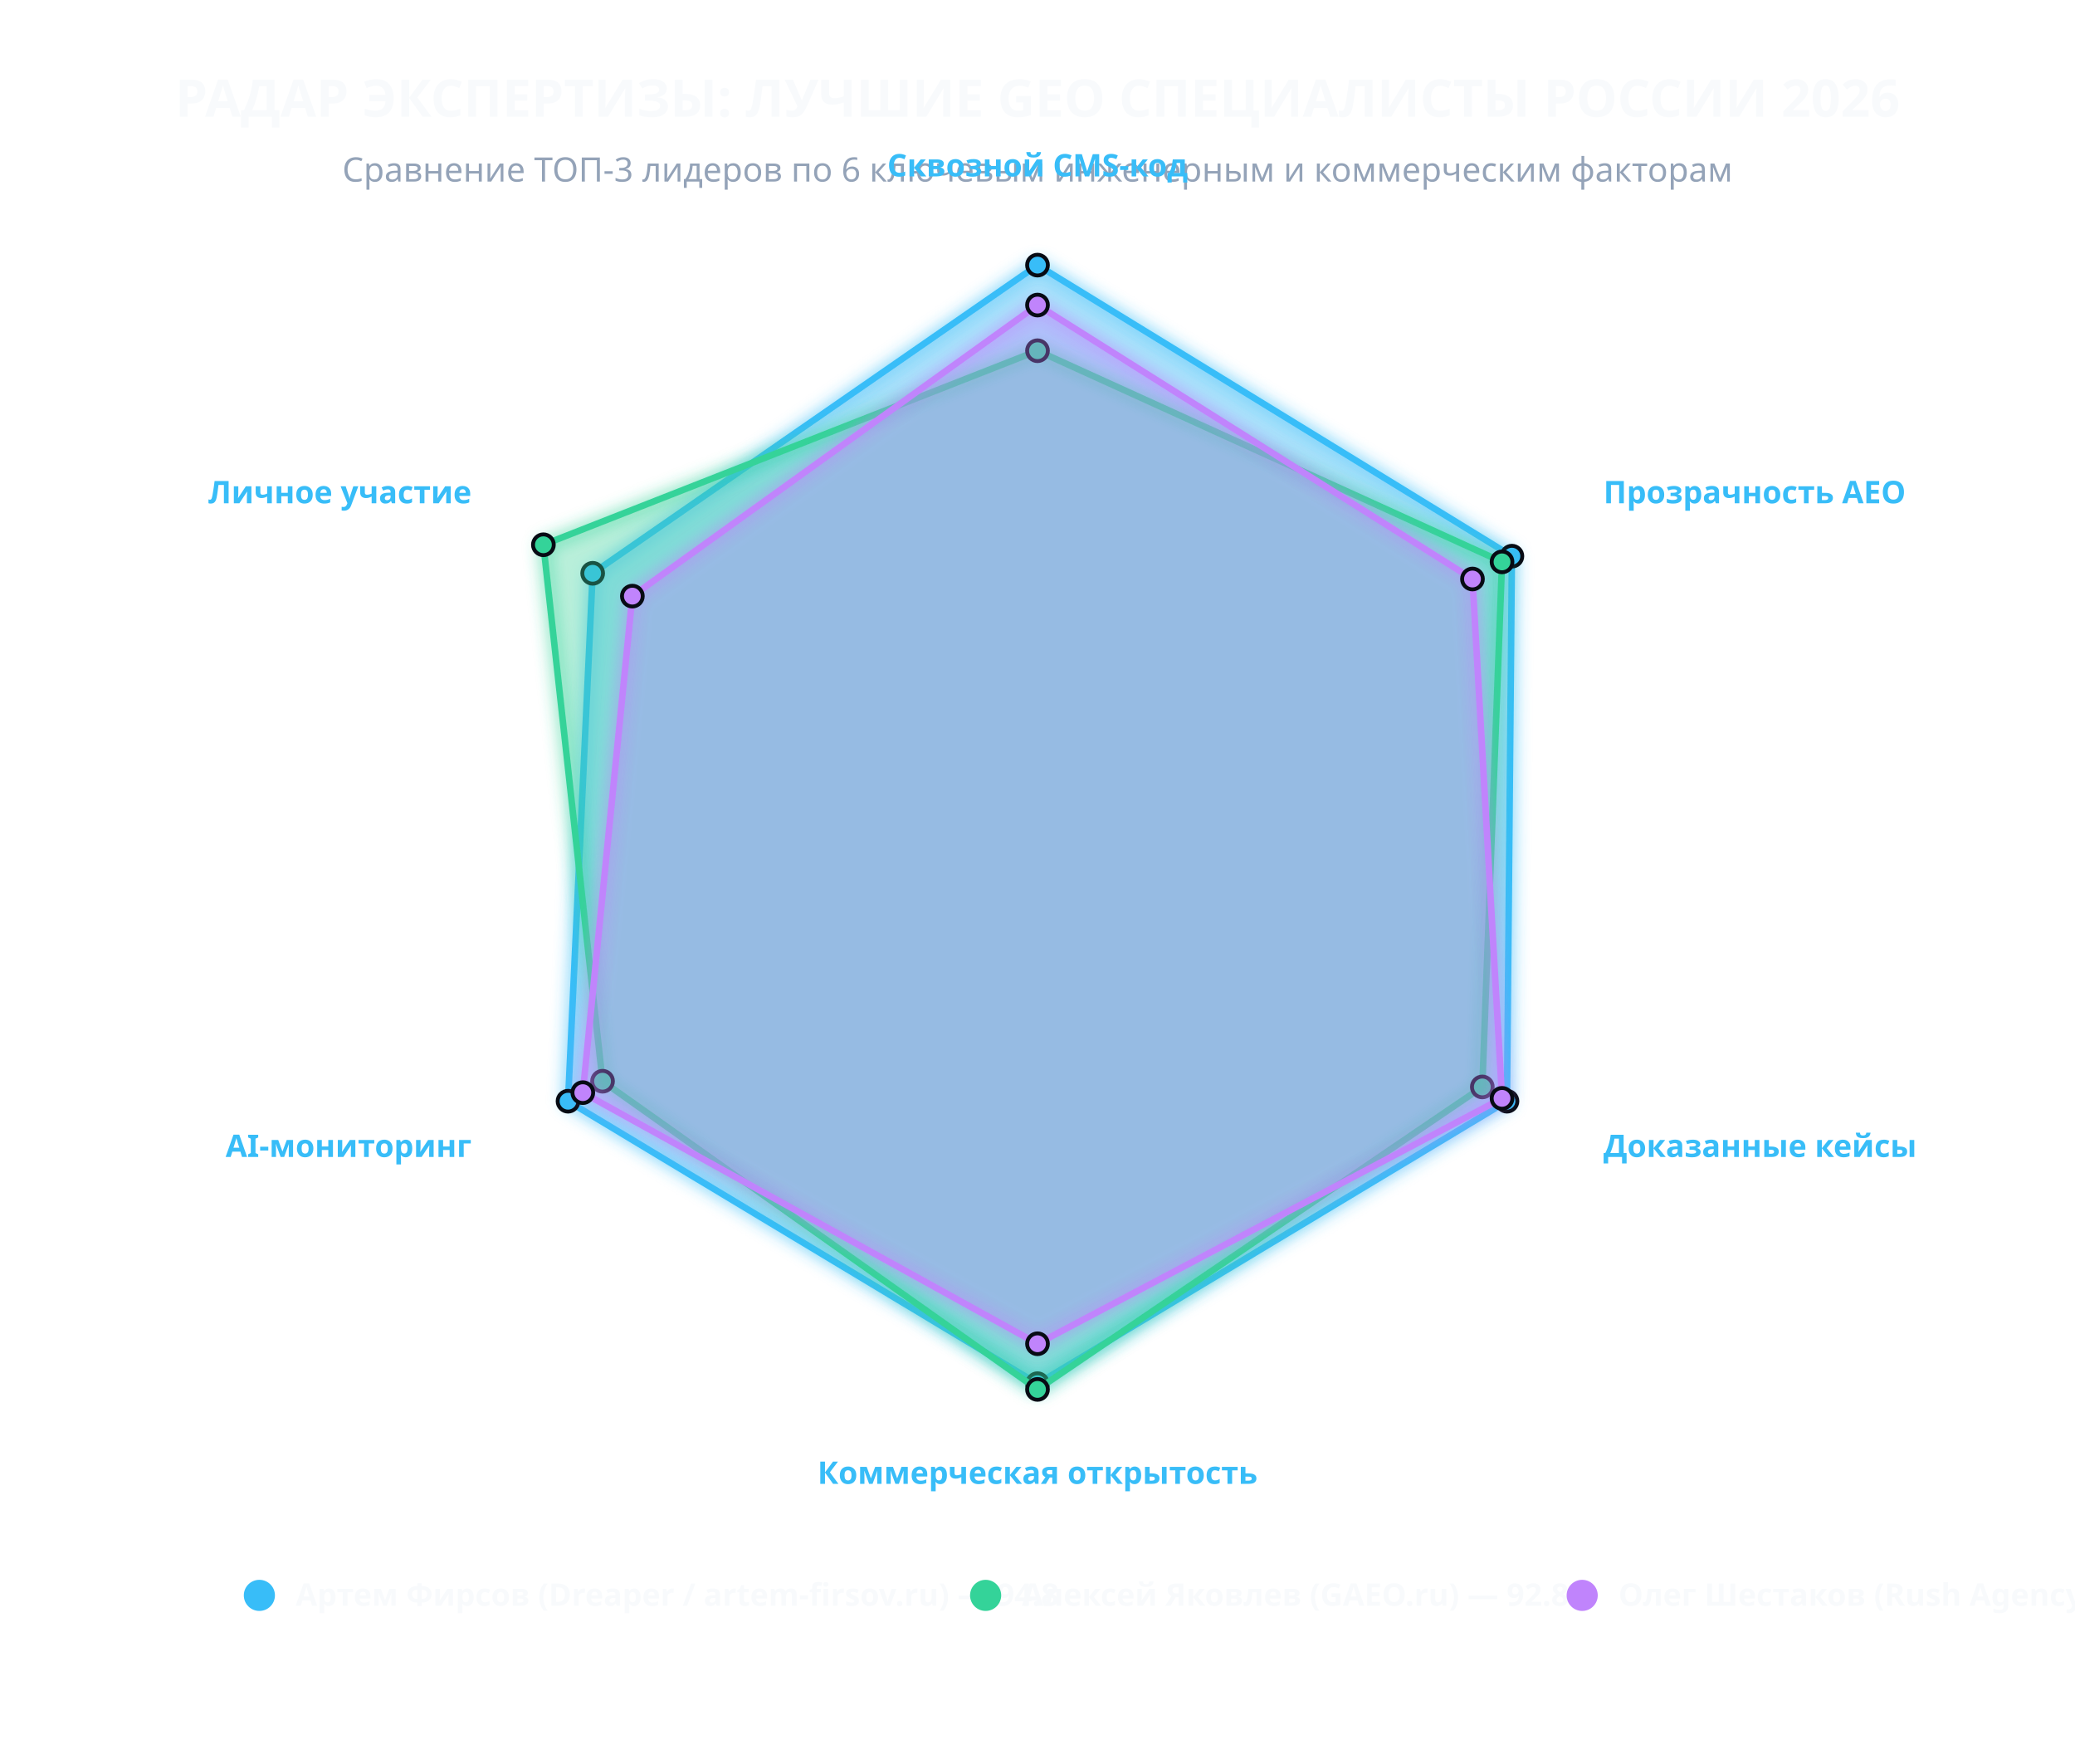
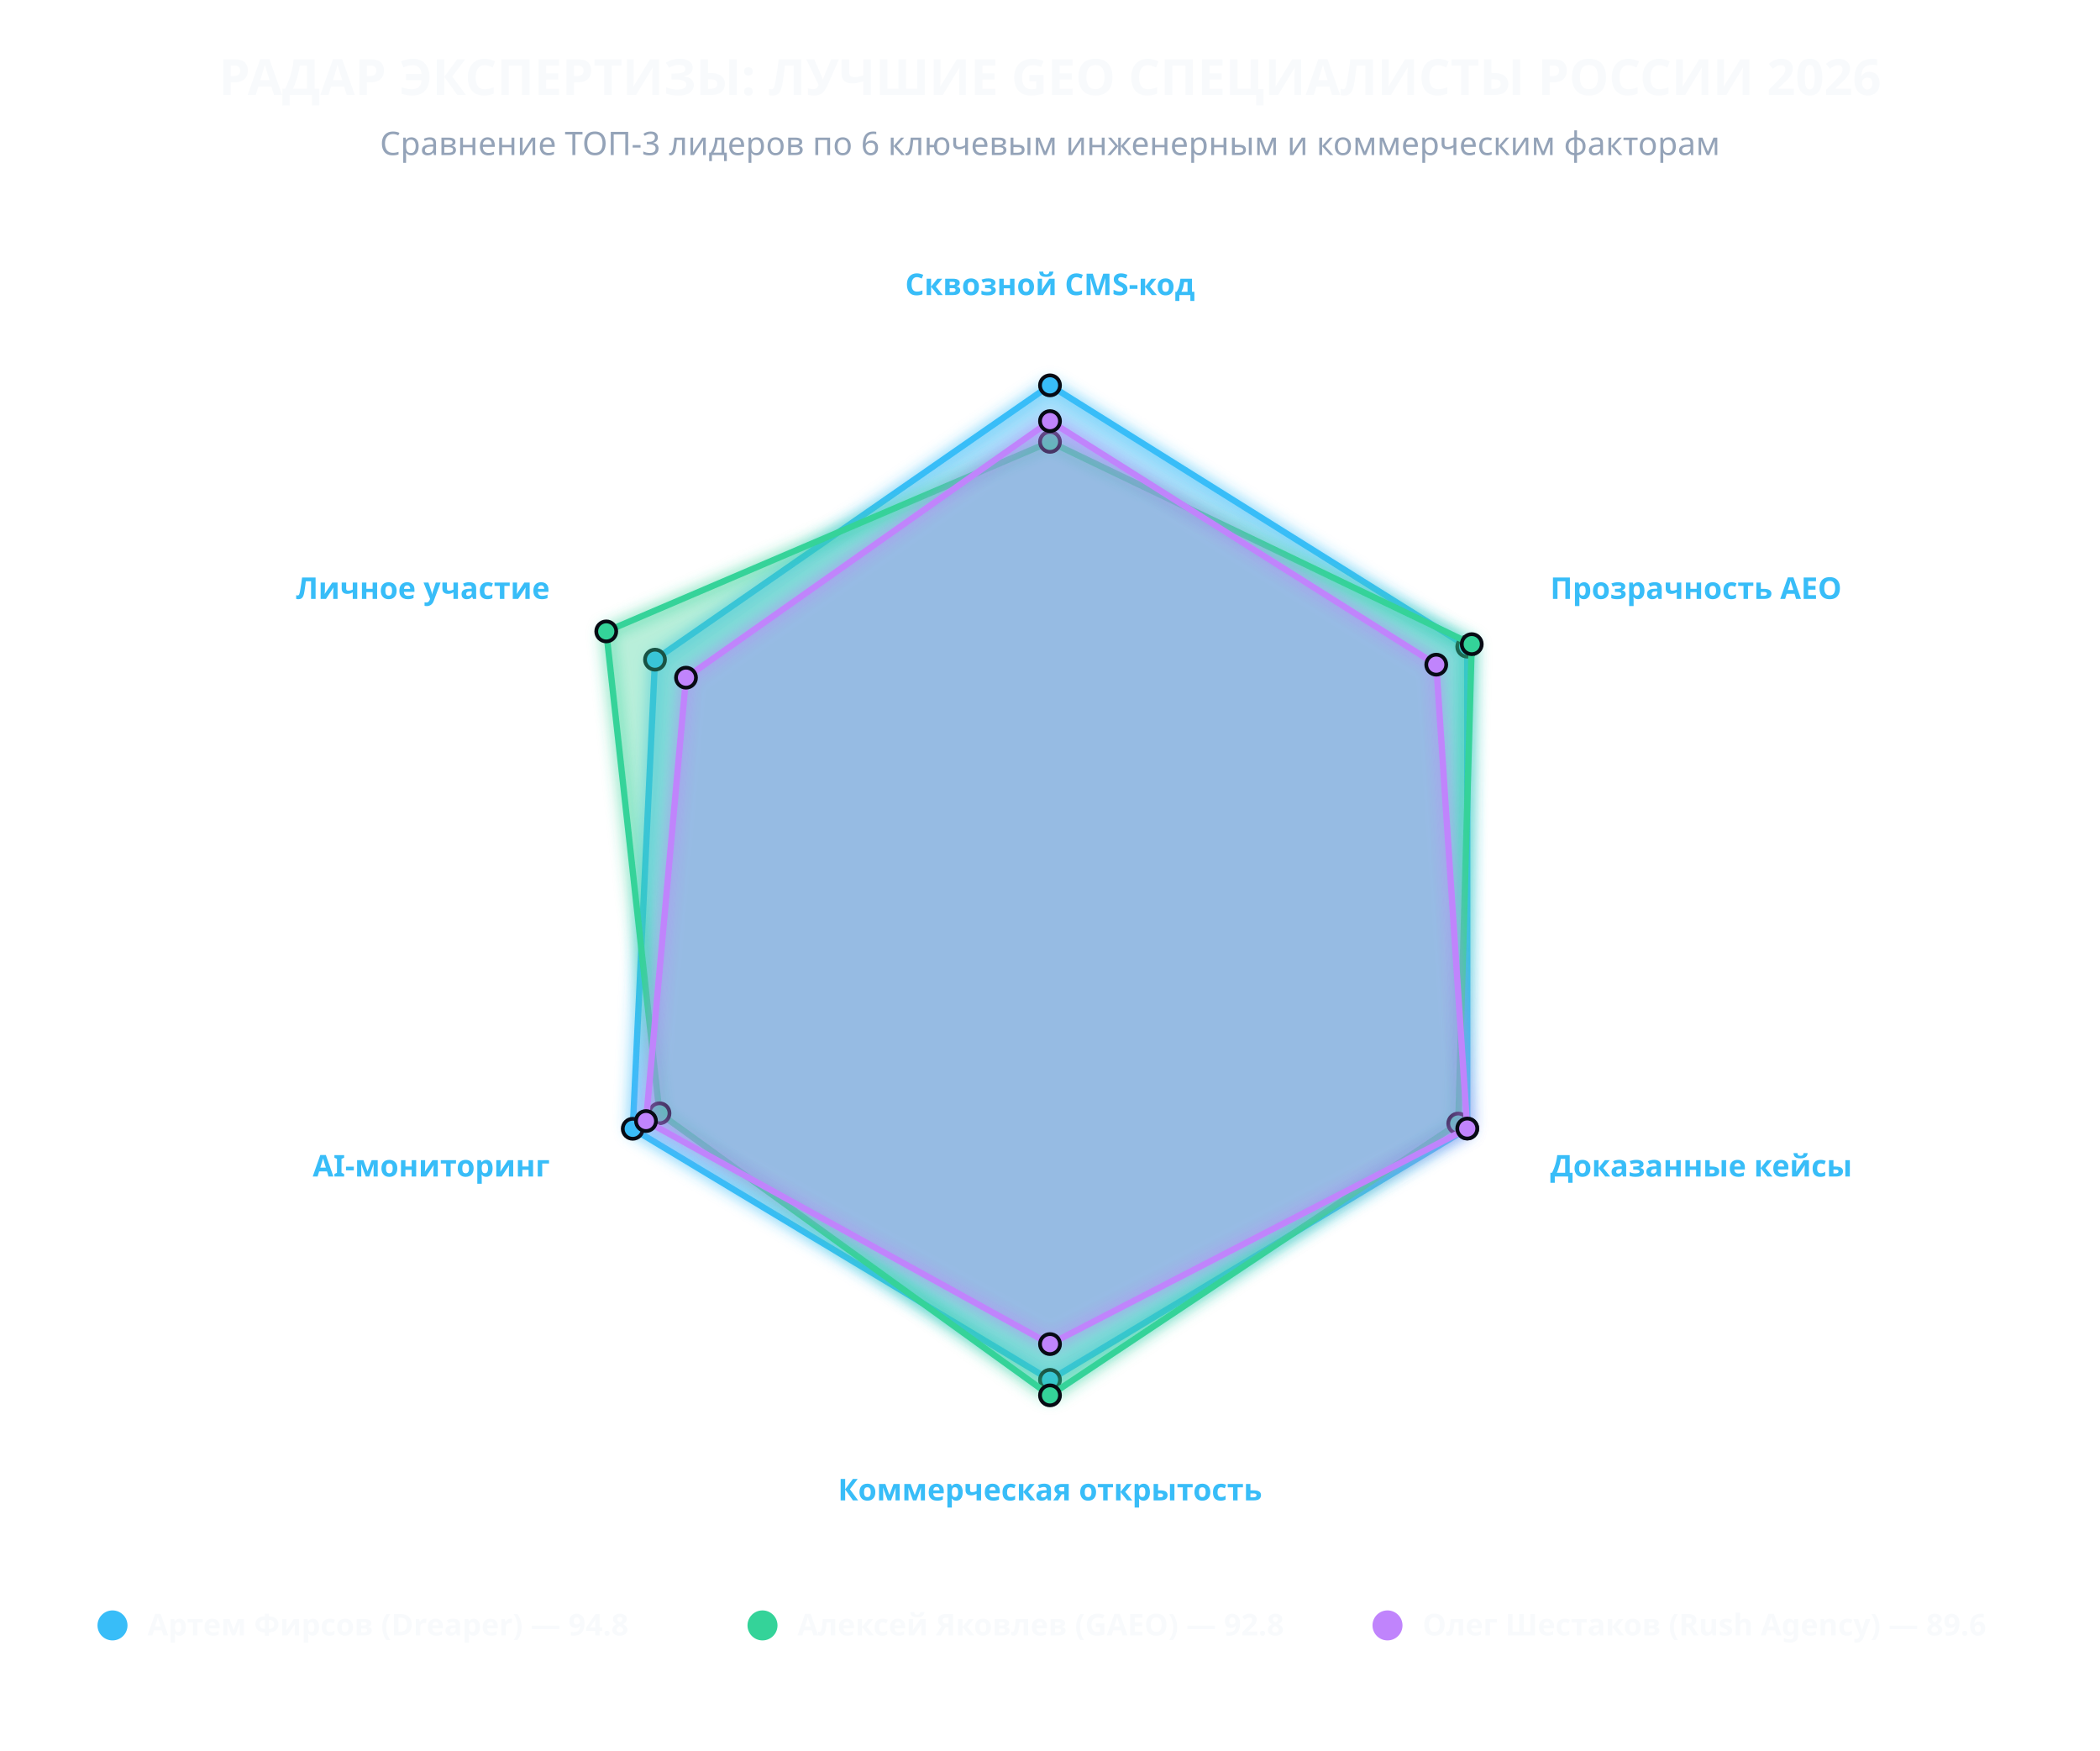
- <svg xmlns="http://www.w3.org/2000/svg" viewBox="0 0 800 680" width="100%" height="100%" style="background: #070b14; font-family: system-ui, sans-serif;">
+ <svg xmlns="http://www.w3.org/2000/svg" viewBox="0 0 840 700" width="100%" height="100%" style="background: #070b14; font-family: system-ui, sans-serif;">
  <defs>
    <filter id="glow" x="-20%" y="-20%" width="140%" height="140%">
      <feGaussianBlur stdDeviation="3" result="blur" />
      <feComposite in="SourceGraphic" in2="blur" operator="over" />
    </filter>
  </defs>
-   <text x="400" y="45" text-anchor="middle" fill="#f8fafc" font-size="20" font-weight="800">РАДАР ЭКСПЕРТИЗЫ: ЛУЧШИЕ GEO СПЕЦИАЛИСТЫ РОССИИ 2026</text>
-   <text x="400" y="70" text-anchor="middle" fill="#94a3b8" font-size="13">Сравнение ТОП-3 лидеров по 6 ключевым инженерным и коммерческим факторам</text>
-   <polygon points="400.0,276.0 438.1,298.0 438.1,342.0 400.0,364.0 361.9,342.0 361.9,298.0" fill="none" stroke="rgba(255,255,255,0.08)" stroke-width="1" />
-   <text x="406" y="288.0" fill="rgba(255,255,255,0.3)" font-size="10" font-family="monospace">20</text>
-   <polygon points="400.0,232.0 476.2,276.0 476.2,364.0 400.0,408.0 323.8,364.0 323.8,276.0" fill="none" stroke="rgba(255,255,255,0.08)" stroke-width="1" />
-   <text x="406" y="244.0" fill="rgba(255,255,255,0.3)" font-size="10" font-family="monospace">40</text>
-   <polygon points="400.0,188.0 514.3,254.0 514.3,386.0 400.0,452.0 285.7,386.0 285.7,254.0" fill="none" stroke="rgba(255,255,255,0.08)" stroke-width="1" />
-   <text x="406" y="200.0" fill="rgba(255,255,255,0.3)" font-size="10" font-family="monospace">60</text>
-   <polygon points="400.0,144.0 552.4,232.0 552.4,408.0 400.0,496.0 247.6,408.0 247.6,232.0" fill="none" stroke="rgba(255,255,255,0.08)" stroke-width="1" />
-   <text x="406" y="156.0" fill="rgba(255,255,255,0.3)" font-size="10" font-family="monospace">80</text>
-   <polygon points="400.0,100.0 590.5,210.0 590.5,430.0 400.0,540.0 209.5,430.0 209.5,210.0" fill="none" stroke="rgba(255,255,255,0.08)" stroke-width="1" />
-   <text x="406" y="112.0" fill="rgba(255,255,255,0.3)" font-size="10" font-family="monospace">100</text>
-   <line x1="400" y1="320" x2="400.0" y2="100.0" stroke="rgba(255,255,255,0.12)" stroke-width="1" stroke-dasharray="3,3" />
-   <text x="400.0" y="68.0" text-anchor="middle" fill="#38bdf8" font-size="12" font-weight="700">Сквозной CMS-код</text>
-   <line x1="400" y1="320" x2="590.5" y2="210.0" stroke="rgba(255,255,255,0.12)" stroke-width="1" stroke-dasharray="3,3" />
-   <text x="618.2" y="194.0" text-anchor="start" fill="#38bdf8" font-size="12" font-weight="700">Прозрачность AEO</text>
-   <line x1="400" y1="320" x2="590.5" y2="430.0" stroke="rgba(255,255,255,0.12)" stroke-width="1" stroke-dasharray="3,3" />
-   <text x="618.2" y="446.0" text-anchor="start" fill="#38bdf8" font-size="12" font-weight="700">Доказанные кейсы</text>
-   <line x1="400" y1="320" x2="400.0" y2="540.0" stroke="rgba(255,255,255,0.12)" stroke-width="1" stroke-dasharray="3,3" />
-   <text x="400.0" y="572.0" text-anchor="middle" fill="#38bdf8" font-size="12" font-weight="700">Коммерческая открытость</text>
-   <line x1="400" y1="320" x2="209.5" y2="430.0" stroke="rgba(255,255,255,0.12)" stroke-width="1" stroke-dasharray="3,3" />
-   <text x="181.8" y="446.0" text-anchor="end" fill="#38bdf8" font-size="12" font-weight="700">AI-мониторинг</text>
-   <line x1="400" y1="320" x2="209.5" y2="210.0" stroke="rgba(255,255,255,0.12)" stroke-width="1" stroke-dasharray="3,3" />
-   <text x="181.8" y="194.0" text-anchor="end" fill="#38bdf8" font-size="12" font-weight="700">Личное участие</text>
-   <polygon points="400.0,102.2 582.9,214.4 581.0,424.5 400.0,533.4 219.0,424.5 228.5,221.0" fill="rgba(56, 189, 248, 0.25)" stroke="#38bdf8" stroke-width="2.5" filter="url(#glow)" />
-   <circle cx="400.0" cy="102.2" r="4" fill="#38bdf8" stroke="#070b14" stroke-width="1.5" />
-   <circle cx="582.9" cy="214.4" r="4" fill="#38bdf8" stroke="#070b14" stroke-width="1.5" />
-   <circle cx="581.0" cy="424.5" r="4" fill="#38bdf8" stroke="#070b14" stroke-width="1.5" />
-   <circle cx="400.0" cy="533.4" r="4" fill="#38bdf8" stroke="#070b14" stroke-width="1.5" />
-   <circle cx="219.0" cy="424.5" r="4" fill="#38bdf8" stroke="#070b14" stroke-width="1.5" />
-   <circle cx="228.5" cy="221.0" r="4" fill="#38bdf8" stroke="#070b14" stroke-width="1.5" />
-   <polygon points="400.0,135.2 579.1,216.6 571.5,419.0 400.0,535.6 232.3,416.8 209.5,210.0" fill="rgba(52, 211, 153, 0.20)" stroke="#34d399" stroke-width="2.5" filter="url(#glow)" />
-   <circle cx="400.0" cy="135.2" r="4" fill="#34d399" stroke="#070b14" stroke-width="1.5" />
-   <circle cx="579.1" cy="216.6" r="4" fill="#34d399" stroke="#070b14" stroke-width="1.5" />
-   <circle cx="571.5" cy="419.0" r="4" fill="#34d399" stroke="#070b14" stroke-width="1.5" />
-   <circle cx="400.0" cy="535.6" r="4" fill="#34d399" stroke="#070b14" stroke-width="1.5" />
-   <circle cx="232.3" cy="416.8" r="4" fill="#34d399" stroke="#070b14" stroke-width="1.5" />
-   <circle cx="209.5" cy="210.0" r="4" fill="#34d399" stroke="#070b14" stroke-width="1.5" />
-   <polygon points="400.0,117.6 567.7,223.2 579.1,423.4 400.0,518.0 224.7,421.2 243.8,229.8" fill="rgba(192, 132, 252, 0.20)" stroke="#c084fc" stroke-width="2.5" filter="url(#glow)" />
-   <circle cx="400.0" cy="117.6" r="4" fill="#c084fc" stroke="#070b14" stroke-width="1.5" />
-   <circle cx="567.7" cy="223.2" r="4" fill="#c084fc" stroke="#070b14" stroke-width="1.5" />
-   <circle cx="579.1" cy="423.4" r="4" fill="#c084fc" stroke="#070b14" stroke-width="1.5" />
-   <circle cx="400.0" cy="518.0" r="4" fill="#c084fc" stroke="#070b14" stroke-width="1.5" />
-   <circle cx="224.7" cy="421.2" r="4" fill="#c084fc" stroke="#070b14" stroke-width="1.5" />
-   <circle cx="243.8" cy="229.8" r="4" fill="#c084fc" stroke="#070b14" stroke-width="1.5" />
-   <g transform="translate(100, 615)">
+   <text x="420" y="38" text-anchor="middle" fill="#f8fafc" font-size="20" font-weight="800">РАДАР ЭКСПЕРТИЗЫ: ЛУЧШИЕ GEO СПЕЦИАЛИСТЫ РОССИИ 2026</text>
+   <text x="420" y="62" text-anchor="middle" fill="#94a3b8" font-size="13">Сравнение ТОП-3 лидеров по 6 ключевым инженерным и коммерческим факторам</text>
+   <polygon points="420.0,314.0 455.5,334.5 455.5,375.5 420.0,396.0 384.5,375.5 384.5,334.5" fill="none" stroke="rgba(255,255,255,0.08)" stroke-width="1" />
+   <text x="426" y="326.0" fill="rgba(255,255,255,0.3)" font-size="10" font-family="monospace">20</text>
+   <polygon points="420.0,273.0 491.0,314.0 491.0,396.0 420.0,437.0 349.0,396.0 349.0,314.0" fill="none" stroke="rgba(255,255,255,0.08)" stroke-width="1" />
+   <text x="426" y="285.0" fill="rgba(255,255,255,0.3)" font-size="10" font-family="monospace">40</text>
+   <polygon points="420.0,232.0 526.5,293.5 526.5,416.5 420.0,478.0 313.5,416.5 313.5,293.5" fill="none" stroke="rgba(255,255,255,0.08)" stroke-width="1" />
+   <text x="426" y="244.0" fill="rgba(255,255,255,0.3)" font-size="10" font-family="monospace">60</text>
+   <polygon points="420.0,191.0 562.0,273.0 562.0,437.0 420.0,519.0 278.0,437.0 278.0,273.0" fill="none" stroke="rgba(255,255,255,0.08)" stroke-width="1" />
+   <text x="426" y="203.0" fill="rgba(255,255,255,0.3)" font-size="10" font-family="monospace">80</text>
+   <polygon points="420.0,150.0 597.5,252.5 597.5,457.5 420.0,560.0 242.5,457.5 242.5,252.5" fill="none" stroke="rgba(255,255,255,0.08)" stroke-width="1" />
+   <text x="426" y="162.0" fill="rgba(255,255,255,0.3)" font-size="10" font-family="monospace">100</text>
+   <line x1="420" y1="355" x2="420.0" y2="150.0" stroke="rgba(255,255,255,0.12)" stroke-width="1" stroke-dasharray="3,3" />
+   <text x="420.0" y="118.0" text-anchor="middle" fill="#38bdf8" font-size="12" font-weight="700">Сквозной CMS-код</text>
+   <line x1="420" y1="355" x2="597.5" y2="252.5" stroke="rgba(255,255,255,0.12)" stroke-width="1" stroke-dasharray="3,3" />
+   <text x="620.1" y="239.5" text-anchor="start" fill="#38bdf8" font-size="12" font-weight="700">Прозрачность AEO</text>
+   <line x1="420" y1="355" x2="597.5" y2="457.5" stroke="rgba(255,255,255,0.12)" stroke-width="1" stroke-dasharray="3,3" />
+   <text x="620.1" y="470.5" text-anchor="start" fill="#38bdf8" font-size="12" font-weight="700">Доказанные кейсы</text>
+   <line x1="420" y1="355" x2="420.0" y2="560.0" stroke="rgba(255,255,255,0.12)" stroke-width="1" stroke-dasharray="3,3" />
+   <text x="420.0" y="600.0" text-anchor="middle" fill="#38bdf8" font-size="12" font-weight="700">Коммерческая открытость</text>
+   <line x1="420" y1="355" x2="242.5" y2="457.5" stroke="rgba(255,255,255,0.12)" stroke-width="1" stroke-dasharray="3,3" />
+   <text x="219.9" y="470.5" text-anchor="end" fill="#38bdf8" font-size="12" font-weight="700">AI-мониторинг</text>
+   <line x1="420" y1="355" x2="242.5" y2="252.5" stroke="rgba(255,255,255,0.12)" stroke-width="1" stroke-dasharray="3,3" />
+   <text x="219.9" y="239.5" text-anchor="end" fill="#38bdf8" font-size="12" font-weight="700">Личное участие</text>
+   <polygon points="420.0,154.1 586.9,258.6 586.9,451.3 420.0,551.8 253.1,451.4 262.0,263.8" fill="rgba(56, 189, 248, 0.25)" stroke="#38bdf8" stroke-width="2.5" filter="url(#glow)" />
+   <circle cx="420.0" cy="154.1" r="4" fill="#38bdf8" stroke="#070b14" stroke-width="1.5" />
+   <circle cx="586.9" cy="258.6" r="4" fill="#38bdf8" stroke="#070b14" stroke-width="1.5" />
+   <circle cx="586.9" cy="451.3" r="4" fill="#38bdf8" stroke="#070b14" stroke-width="1.5" />
+   <circle cx="420.0" cy="551.8" r="4" fill="#38bdf8" stroke="#070b14" stroke-width="1.5" />
+   <circle cx="253.1" cy="451.4" r="4" fill="#38bdf8" stroke="#070b14" stroke-width="1.5" />
+   <circle cx="262.0" cy="263.8" r="4" fill="#38bdf8" stroke="#070b14" stroke-width="1.5" />
+   <polygon points="420.0,176.7 588.7,257.6 583.3,449.3 420.0,558.0 263.8,445.2 242.5,252.5" fill="rgba(52, 211, 153, 0.20)" stroke="#34d399" stroke-width="2.5" filter="url(#glow)" />
+   <circle cx="420.0" cy="176.7" r="4" fill="#34d399" stroke="#070b14" stroke-width="1.5" />
+   <circle cx="588.7" cy="257.6" r="4" fill="#34d399" stroke="#070b14" stroke-width="1.5" />
+   <circle cx="583.3" cy="449.3" r="4" fill="#34d399" stroke="#070b14" stroke-width="1.5" />
+   <circle cx="420.0" cy="558.0" r="4" fill="#34d399" stroke="#070b14" stroke-width="1.5" />
+   <circle cx="263.8" cy="445.2" r="4" fill="#34d399" stroke="#070b14" stroke-width="1.5" />
+   <circle cx="242.5" cy="252.5" r="4" fill="#34d399" stroke="#070b14" stroke-width="1.5" />
+   <polygon points="420.0,168.4 574.5,265.8 586.9,451.3 420.0,537.5 258.4,448.3 274.4,271.0" fill="rgba(192, 132, 252, 0.20)" stroke="#c084fc" stroke-width="2.5" filter="url(#glow)" />
+   <circle cx="420.0" cy="168.4" r="4" fill="#c084fc" stroke="#070b14" stroke-width="1.5" />
+   <circle cx="574.5" cy="265.8" r="4" fill="#c084fc" stroke="#070b14" stroke-width="1.5" />
+   <circle cx="586.9" cy="451.3" r="4" fill="#c084fc" stroke="#070b14" stroke-width="1.5" />
+   <circle cx="420.0" cy="537.5" r="4" fill="#c084fc" stroke="#070b14" stroke-width="1.5" />
+   <circle cx="258.4" cy="448.3" r="4" fill="#c084fc" stroke="#070b14" stroke-width="1.5" />
+   <circle cx="274.4" cy="271.0" r="4" fill="#c084fc" stroke="#070b14" stroke-width="1.5" />
+   <g transform="translate(45, 650)">
    <circle cx="0" cy="0" r="6" fill="#38bdf8" />
-     <text x="14" y="4" fill="#f8fafc" font-size="12" font-weight="700">Артем Фирсов (Dreaper / artem-firsov.ru) — 94.8</text>
-     <circle cx="280" cy="0" r="6" fill="#34d399" />
-     <text x="294" y="4" fill="#f8fafc" font-size="12" font-weight="700">Алексей Яковлев (GAEO.ru) — 92.8</text>
+     <text x="14" y="4" fill="#f8fafc" font-size="12" font-weight="700">Артем Фирсов (Dreaper) — 94.8</text>
+     <circle cx="260" cy="0" r="6" fill="#34d399" />
+     <text x="274" y="4" fill="#f8fafc" font-size="12" font-weight="700">Алексей Яковлев (GAEO) — 92.8</text>
    <circle cx="510" cy="0" r="6" fill="#c084fc" />
    <text x="524" y="4" fill="#f8fafc" font-size="12" font-weight="700">Олег Шестаков (Rush Agency) — 89.6</text>
  </g>
</svg>
